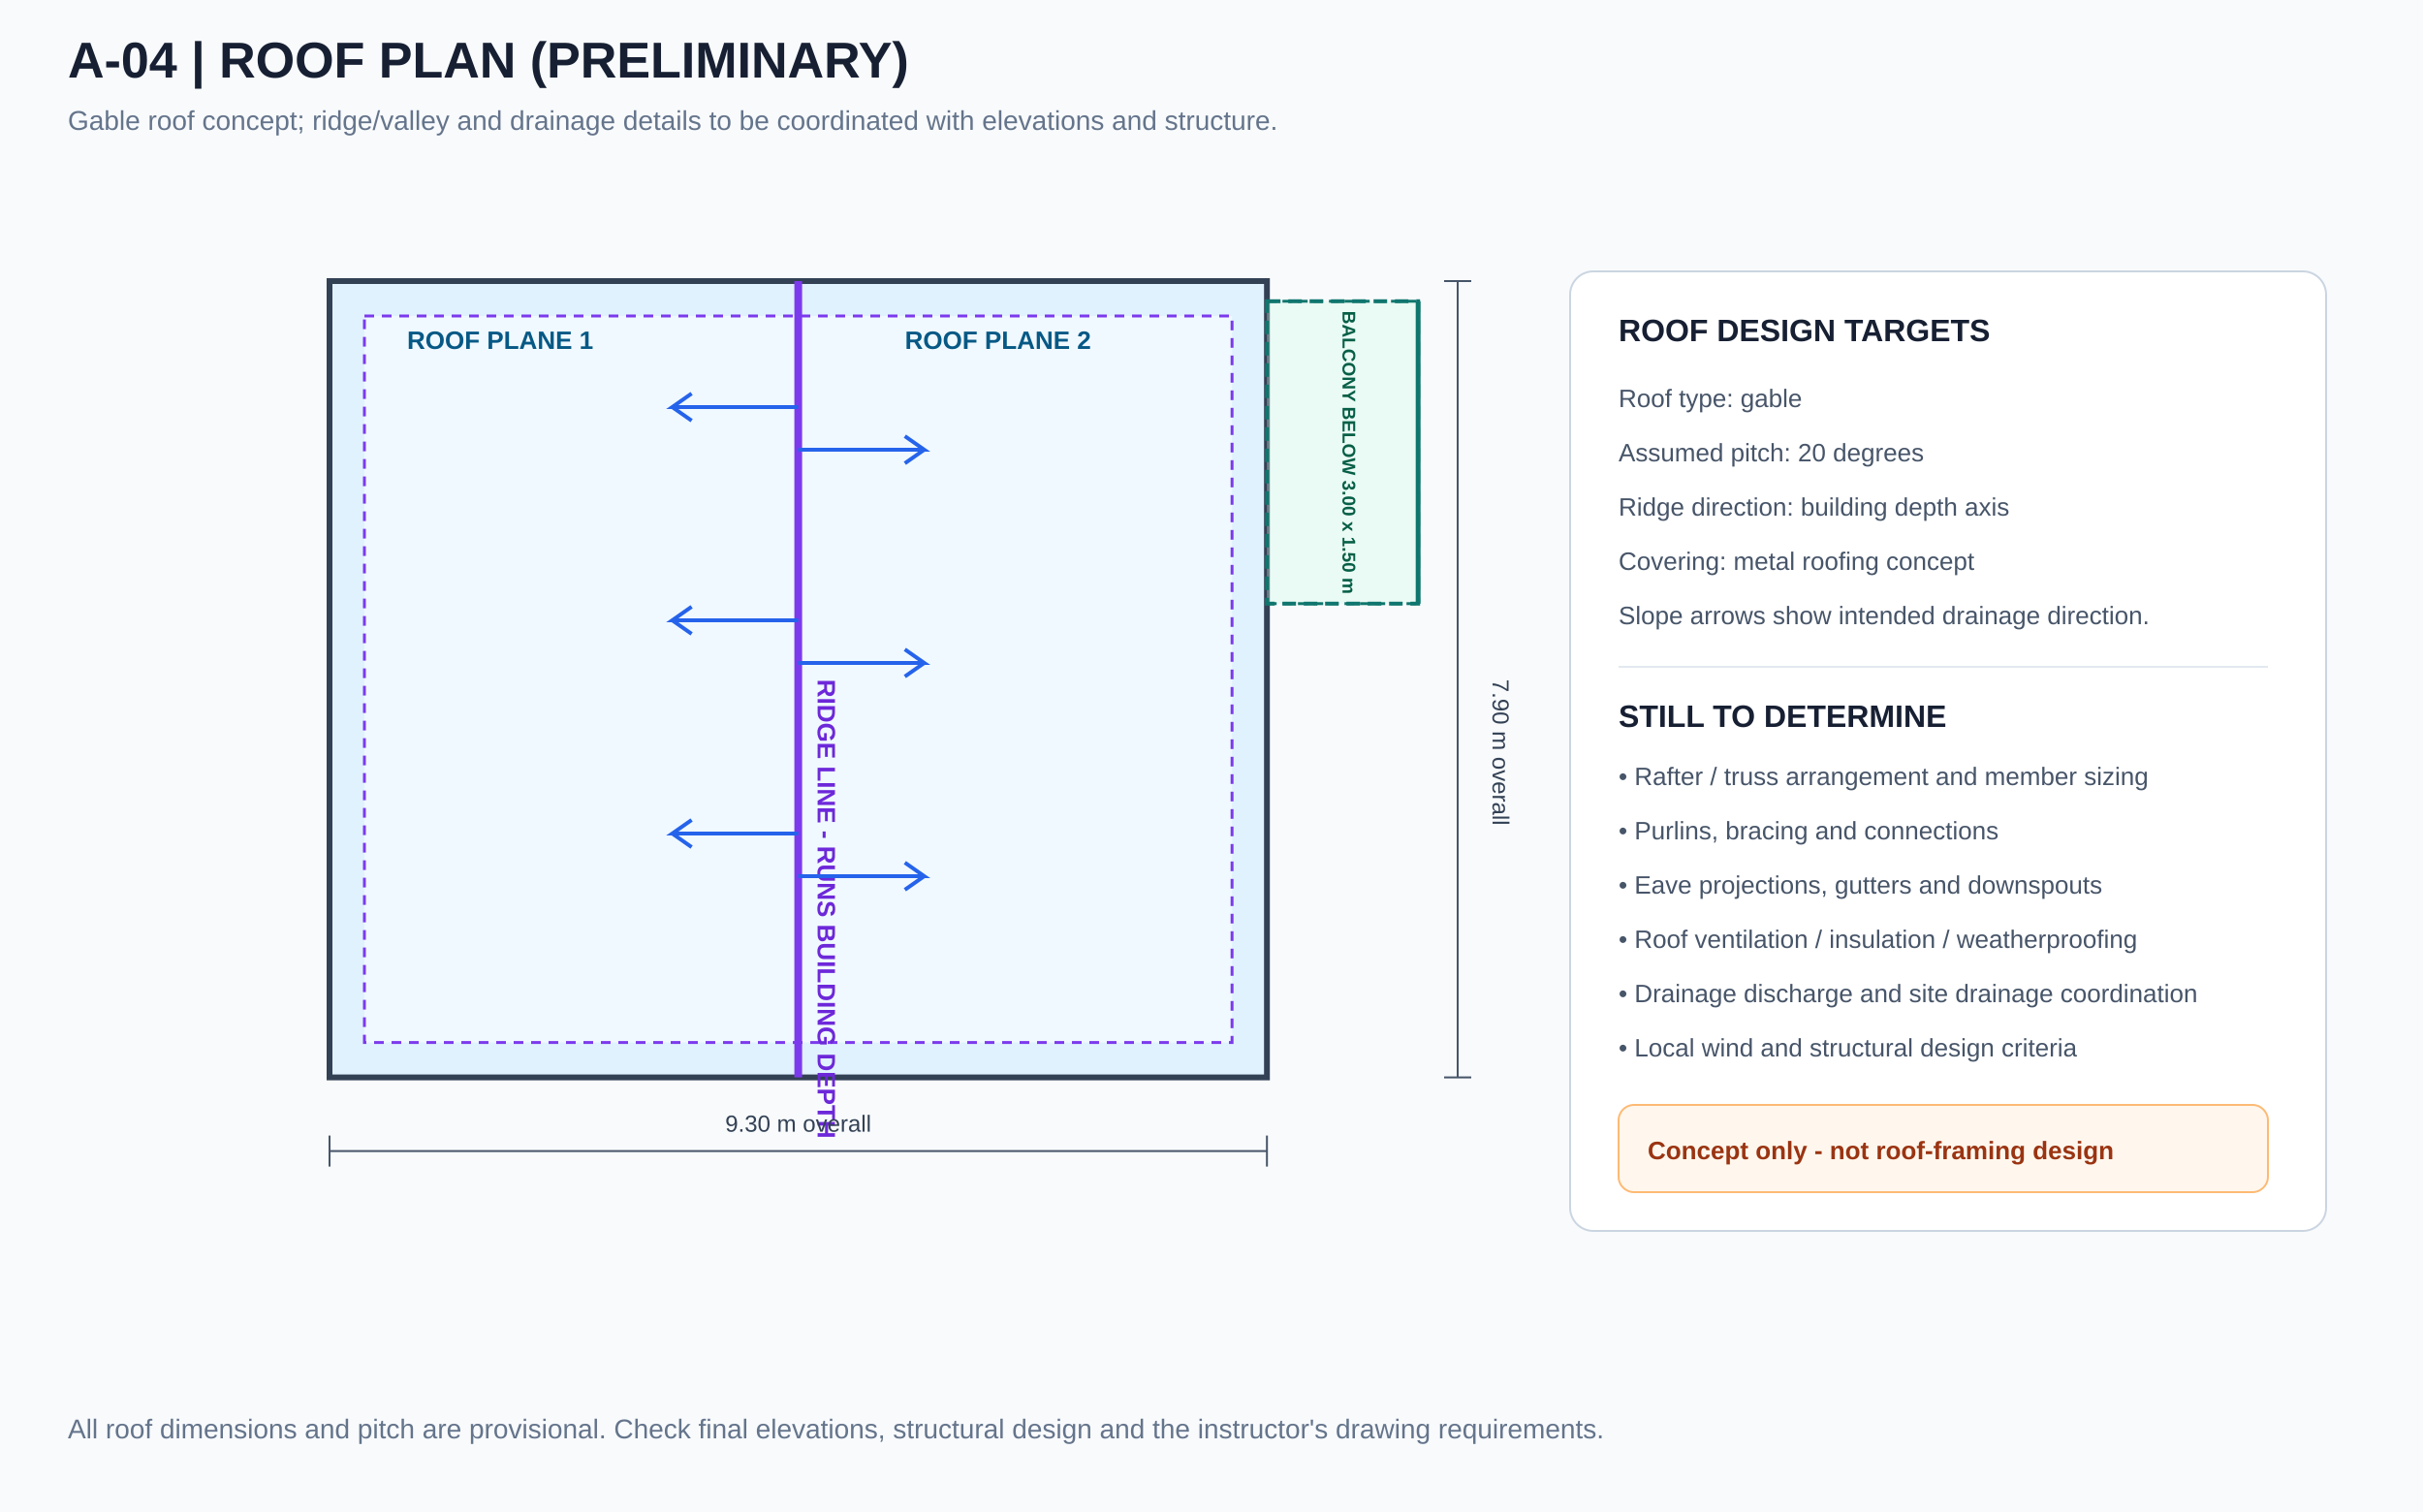
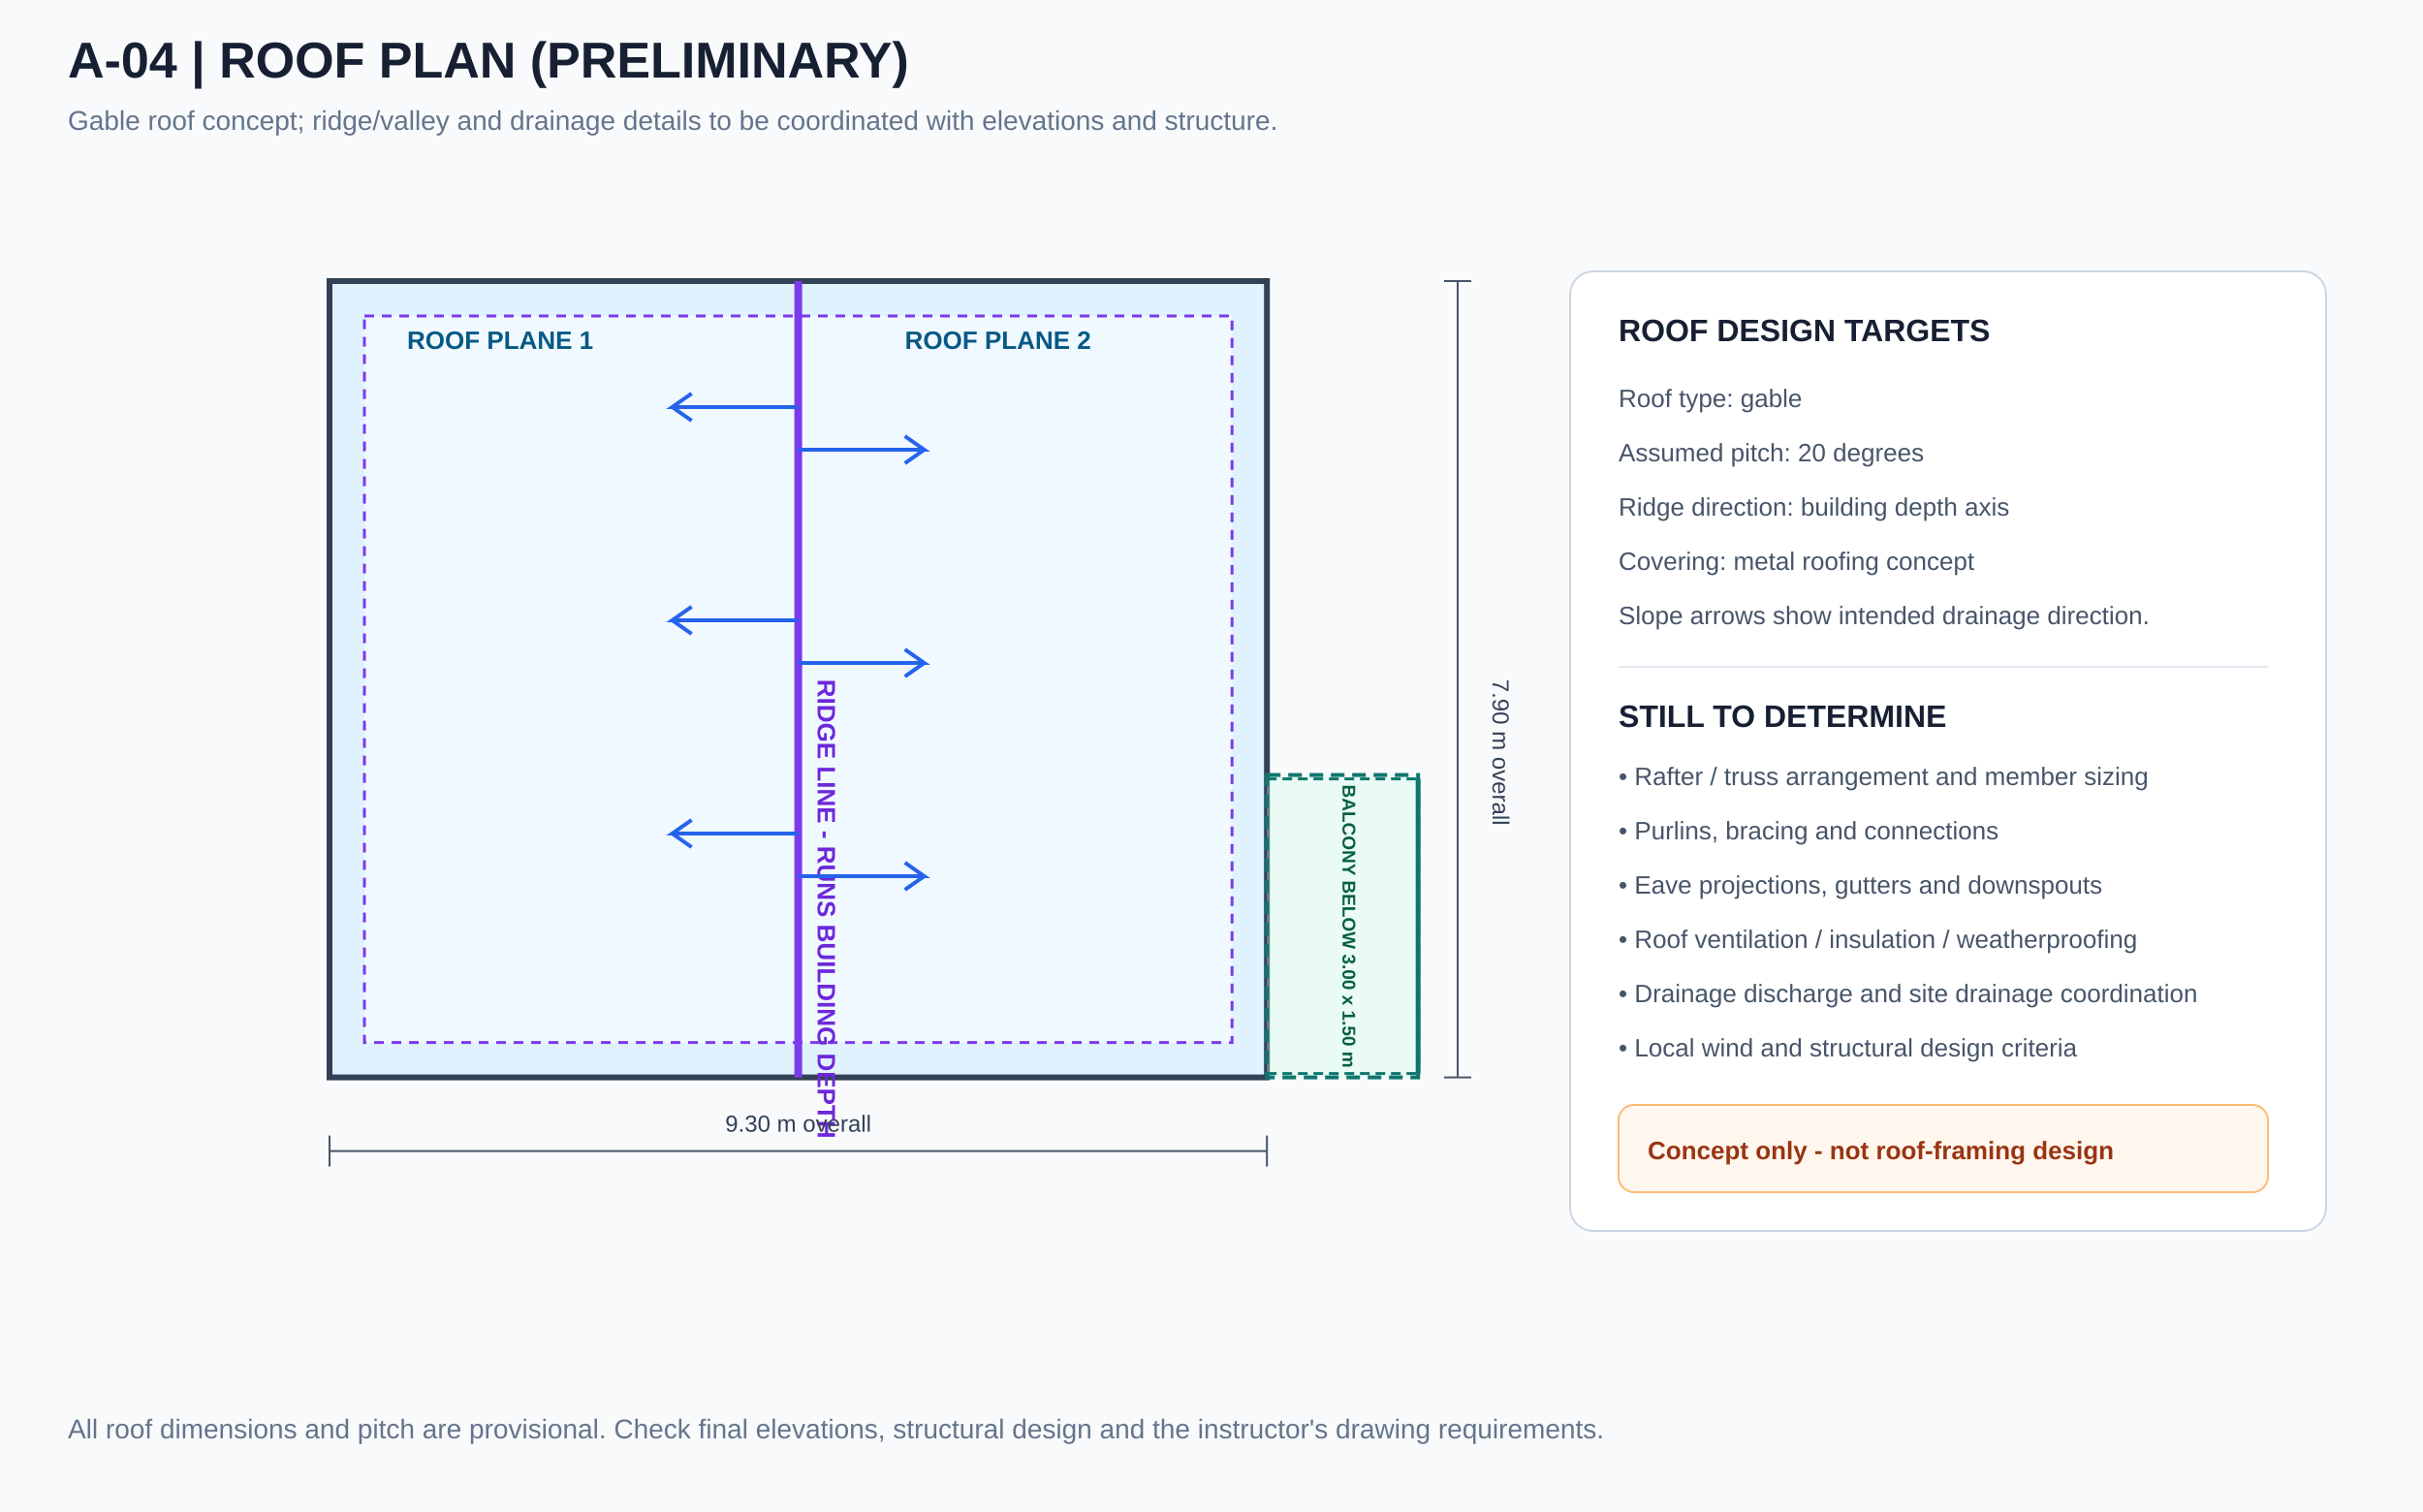
- <svg xmlns="http://www.w3.org/2000/svg" data-front-facade="east" data-balcony-width-m="3.00" data-balcony-projection-m="1.50" data-balcony-offset-m="0.20" width="1250" height="780" viewBox="0 0 1250 780" role="img" aria-labelledby="title desc">
+ <svg xmlns="http://www.w3.org/2000/svg" data-front-facade="east" data-balcony-width-m="3.00" data-balcony-projection-m="1.50" data-balcony-offset-m="4.90" width="1250" height="780" viewBox="0 0 1250 780" role="img" aria-labelledby="title desc">
  <style>text{font-family:Arial,Helvetica,sans-serif}.title{font-size:26px;font-weight:700;fill:#172033}.sub{font-size:14px;fill:#64748b}.note{font-size:13px;fill:#475569}.head{font-size:16px;font-weight:700;fill:#172033}</style>
  <rect width="1250" height="780" fill="#f8fafc" />
  <text class="title" x="35" y="40">A-04 | ROOF PLAN (PRELIMINARY)</text>
  <text class="sub" x="35" y="67">Gable roof concept; ridge/valley and drainage details to be coordinated with elevations and structure.</text>
  <rect id="main-roof-footprint" x="170" y="145" width="483.6" height="410.8" fill="#e0f2fe" stroke="#334155" stroke-width="3" />
  <rect x="188" y="163" width="447.6" height="374.8" fill="#ffffff" fill-opacity="0.5" stroke="#7c3aed" stroke-width="1.5" stroke-dasharray="5 4" />
  <line x1="411.8" y1="145" x2="411.8" y2="555.8" stroke="#7c3aed" stroke-width="4" />
  <text x="421.8" y="350.4" font-size="13" font-weight="700" fill="#6d28d9" transform="rotate(90 421.8 350.4)">RIDGE LINE - RUNS BUILDING DEPTH</text>
  <path d="M411.8 210 L346.8 210 l10 -7 M346.8 210 l10 7" stroke="#2563eb" stroke-width="2" fill="none" />
  <path d="M411.8 232 L476.8 232 l-10 -7 M476.8 232 l-10 7" stroke="#2563eb" stroke-width="2" fill="none" />
  <path d="M411.8 320 L346.8 320 l10 -7 M346.8 320 l10 7" stroke="#2563eb" stroke-width="2" fill="none" />
  <path d="M411.8 342 L476.8 342 l-10 -7 M476.8 342 l-10 7" stroke="#2563eb" stroke-width="2" fill="none" />
  <path d="M411.8 430 L346.8 430 l10 -7 M346.8 430 l10 7" stroke="#2563eb" stroke-width="2" fill="none" />
  <path d="M411.8 452 L476.8 452 l-10 -7 M476.8 452 l-10 7" stroke="#2563eb" stroke-width="2" fill="none" />
  <text x="210" y="180" font-size="13" font-weight="700" fill="#075985">ROOF PLANE 1</text>
  <text x="466.8" y="180" font-size="13" font-weight="700" fill="#075985">ROOF PLANE 2</text>
  <g id="front-balcony-projection-group">
-     <rect id="front-balcony-projection" x="653.6" y="155.4" width="78" height="156" fill="#d1fae5" fill-opacity="0.35" stroke="#0f766e" stroke-width="2" stroke-dasharray="7 4" />
-     <line x1="653.6" y1="155.4" x2="731.6" y2="155.4" stroke="#0f766e" stroke-width="1.5" stroke-dasharray="5 3" />
-     <line x1="731.6" y1="155.4" x2="731.6" y2="311.4" stroke="#0f766e" stroke-width="2.5" />
-     <line x1="653.6" y1="311.4" x2="731.6" y2="311.4" stroke="#0f766e" stroke-width="1.5" stroke-dasharray="5 3" />
-     <text x="692.6" y="233.4" text-anchor="middle" font-size="9.5" font-weight="700" fill="#065f46" transform="rotate(90 692.6 233.4)">BALCONY BELOW 3.00 x 1.50 m</text>
+     <rect id="front-balcony-projection" x="653.6" y="399.8" width="78" height="156" fill="#d1fae5" fill-opacity="0.35" stroke="#0f766e" stroke-width="2" stroke-dasharray="7 4" />
+     <line x1="653.6" y1="401.8" x2="731.6" y2="401.8" stroke="#0f766e" stroke-width="1.5" stroke-dasharray="5 3" />
+     <line x1="731.6" y1="401.8" x2="731.6" y2="553.8" stroke="#0f766e" stroke-width="2.5" />
+     <line x1="653.6" y1="553.8" x2="731.6" y2="553.8" stroke="#0f766e" stroke-width="1.5" stroke-dasharray="5 3" />
+     <text x="692.6" y="477.8" text-anchor="middle" font-size="9.5" font-weight="700" fill="#065f46" transform="rotate(90 692.6 477.8)">BALCONY BELOW 3.00 x 1.50 m</text>
  </g>
  <line x1="170" y1="593.8" x2="653.6" y2="593.8" stroke="#475569" />
  <line x1="170" y1="585.8" x2="170" y2="601.8" stroke="#475569" />
  <line x1="653.6" y1="585.8" x2="653.6" y2="601.8" stroke="#475569" />
  <text x="411.8" y="583.8" text-anchor="middle" font-size="12" fill="#334155">9.30 m overall</text>
  <line x1="752" y1="145" x2="752" y2="555.8" stroke="#475569" />
  <line x1="745" y1="145" x2="759" y2="145" stroke="#475569" />
  <line x1="745" y1="555.8" x2="759" y2="555.8" stroke="#475569" />
  <text x="770" y="350.4" font-size="12" fill="#334155" transform="rotate(90 770 350.4)">7.90 m overall</text>
  <rect x="810" y="140" width="390" height="495" rx="12" fill="#ffffff" stroke="#cbd5e1" />
  <text class="head" x="835" y="176">ROOF DESIGN TARGETS</text>
  <text class="note" x="835" y="210">Roof type: gable</text>
  <text class="note" x="835" y="238">Assumed pitch: 20 degrees</text>
  <text class="note" x="835" y="266">Ridge direction: building depth axis</text>
  <text class="note" x="835" y="294">Covering: metal roofing concept</text>
  <text class="note" x="835" y="322">Slope arrows show intended drainage direction.</text>
  <line x1="835" y1="344" x2="1170" y2="344" stroke="#e2e8f0" />
  <text class="head" x="835" y="375">STILL TO DETERMINE</text>
  <text class="note" x="835" y="405">• Rafter / truss arrangement and member sizing</text>
  <text class="note" x="835" y="433">• Purlins, bracing and connections</text>
  <text class="note" x="835" y="461">• Eave projections, gutters and downspouts</text>
  <text class="note" x="835" y="489">• Roof ventilation / insulation / weatherproofing</text>
  <text class="note" x="835" y="517">• Drainage discharge and site drainage coordination</text>
  <text class="note" x="835" y="545">• Local wind and structural design criteria</text>
  <rect x="835" y="570" width="335" height="45" rx="8" fill="#fff7ed" stroke="#fdba74" />
  <text x="850" y="598" font-size="13" font-weight="700" fill="#9a3412">Concept only - not roof-framing design</text>
  <text class="sub" x="35" y="742">All roof dimensions and pitch are provisional. Check final elevations, structural design and the instructor's drawing requirements.</text>
</svg>
